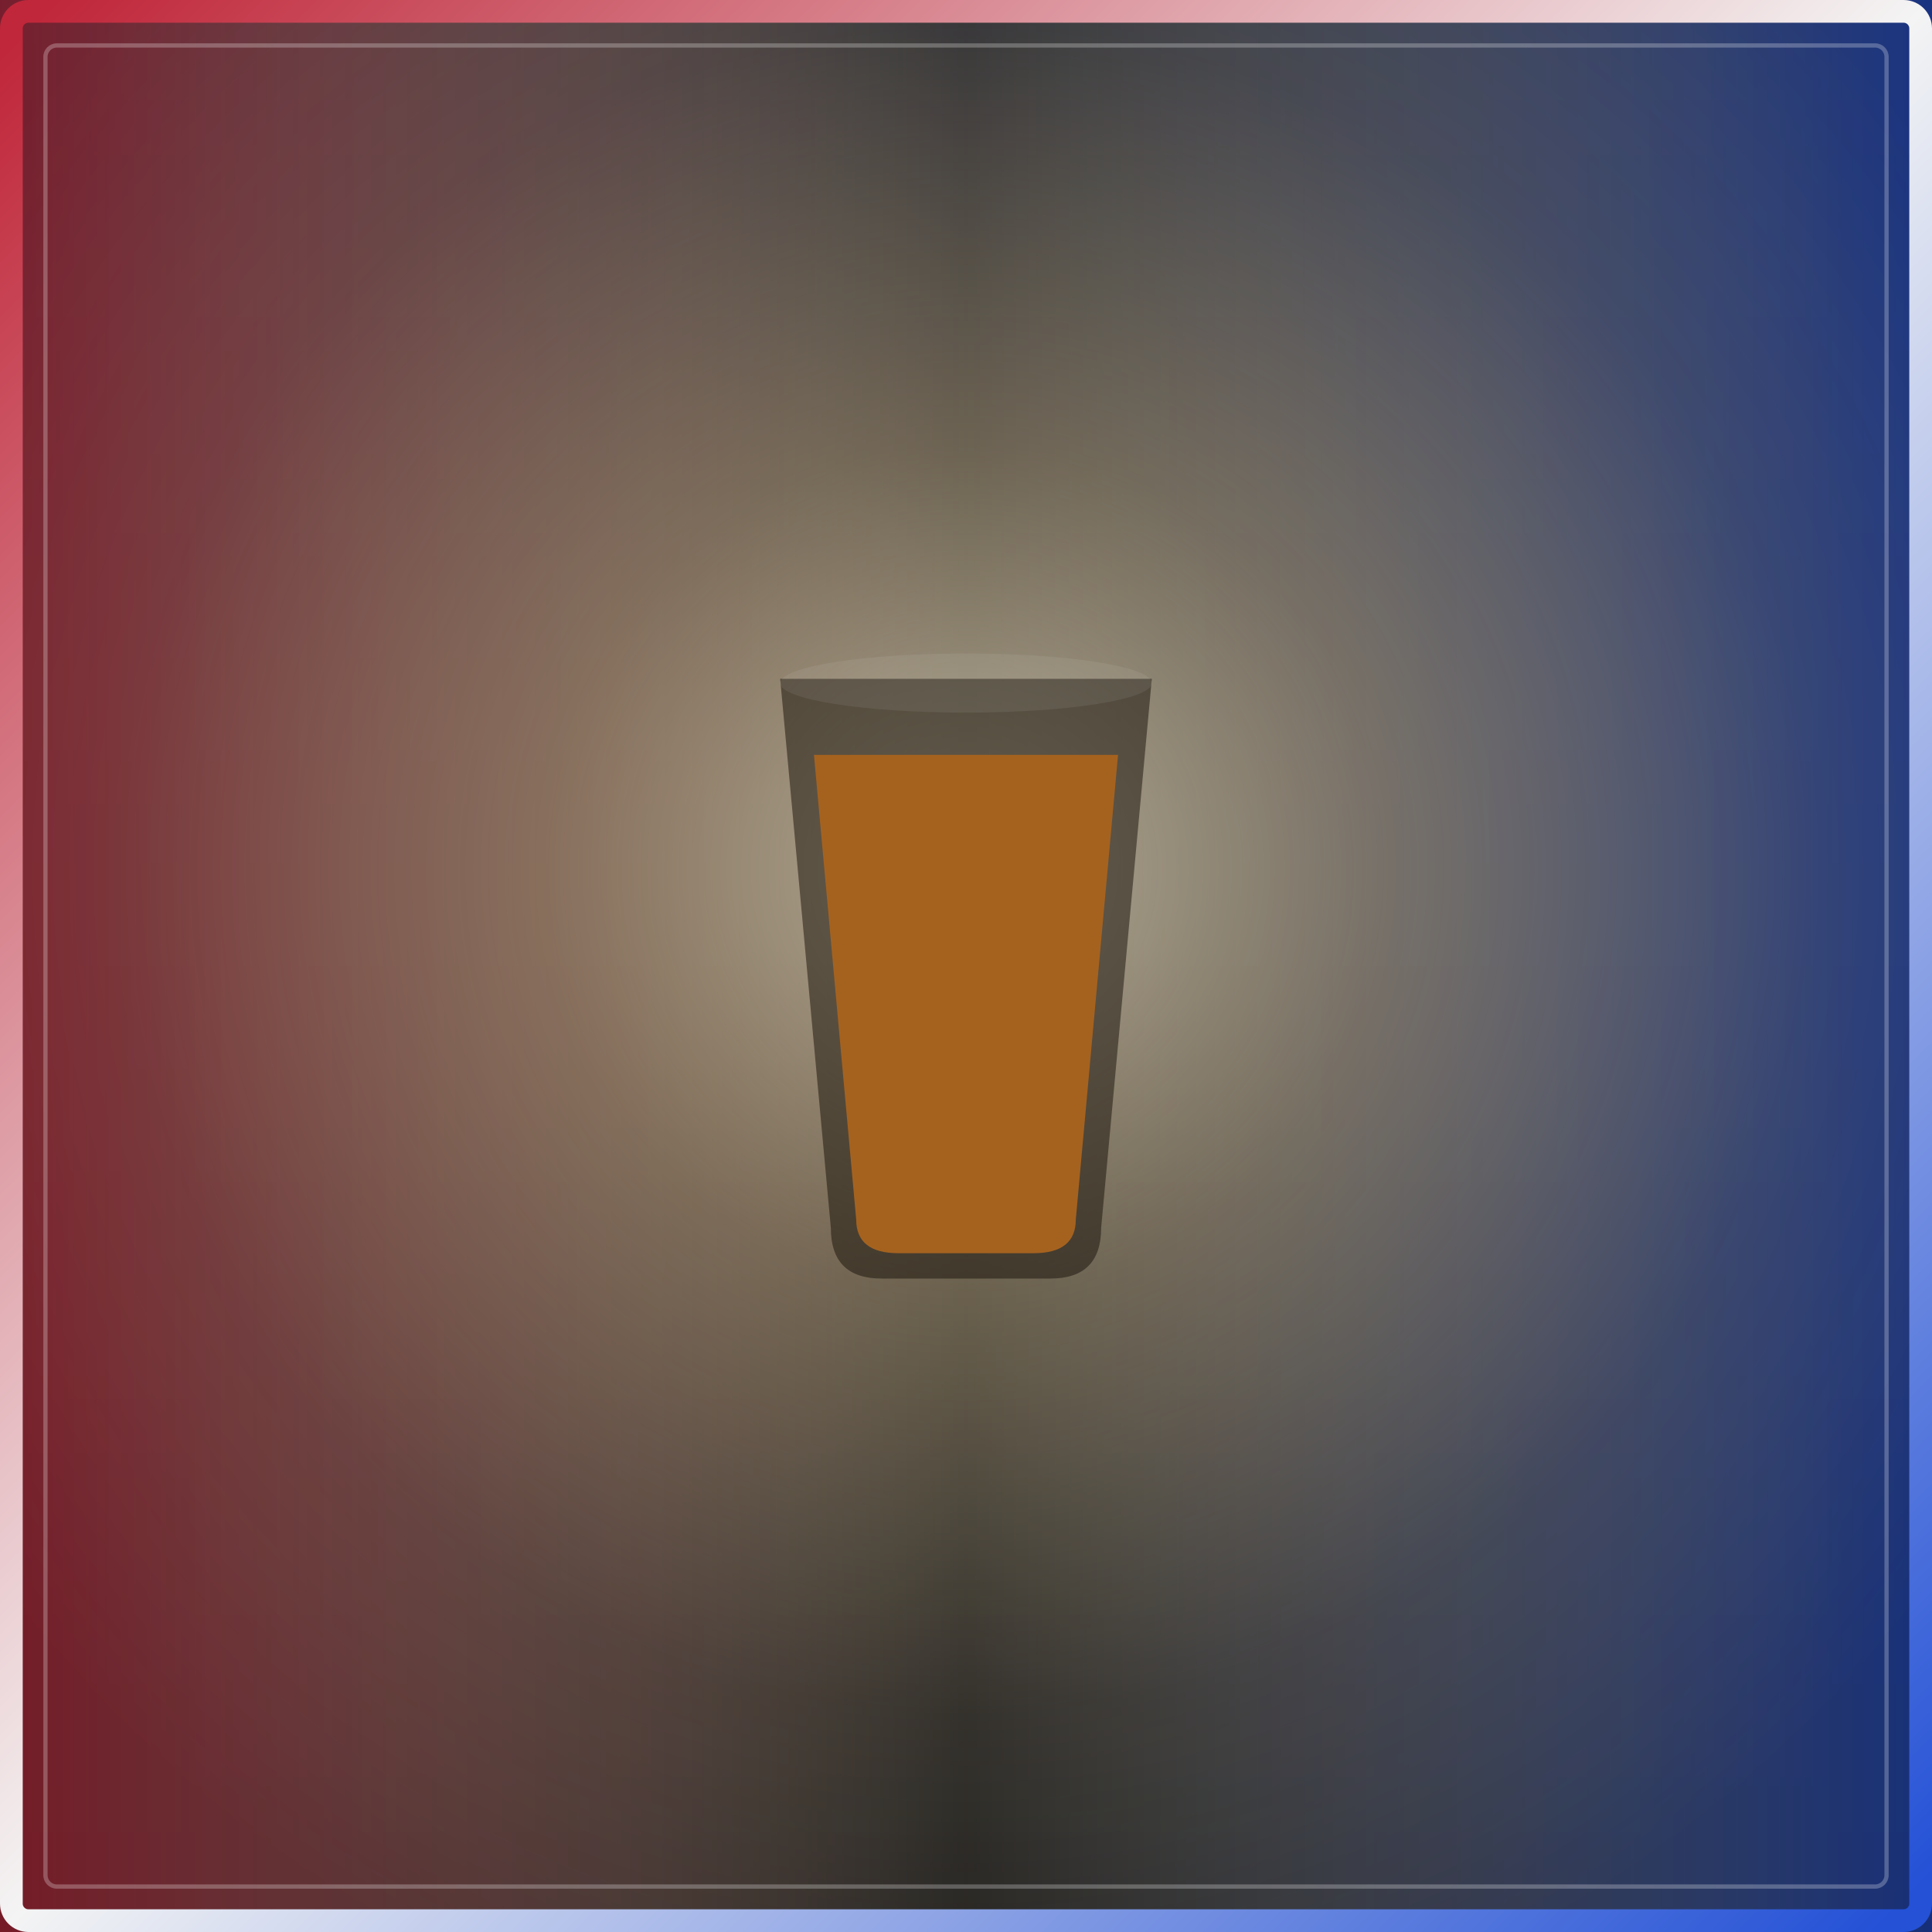
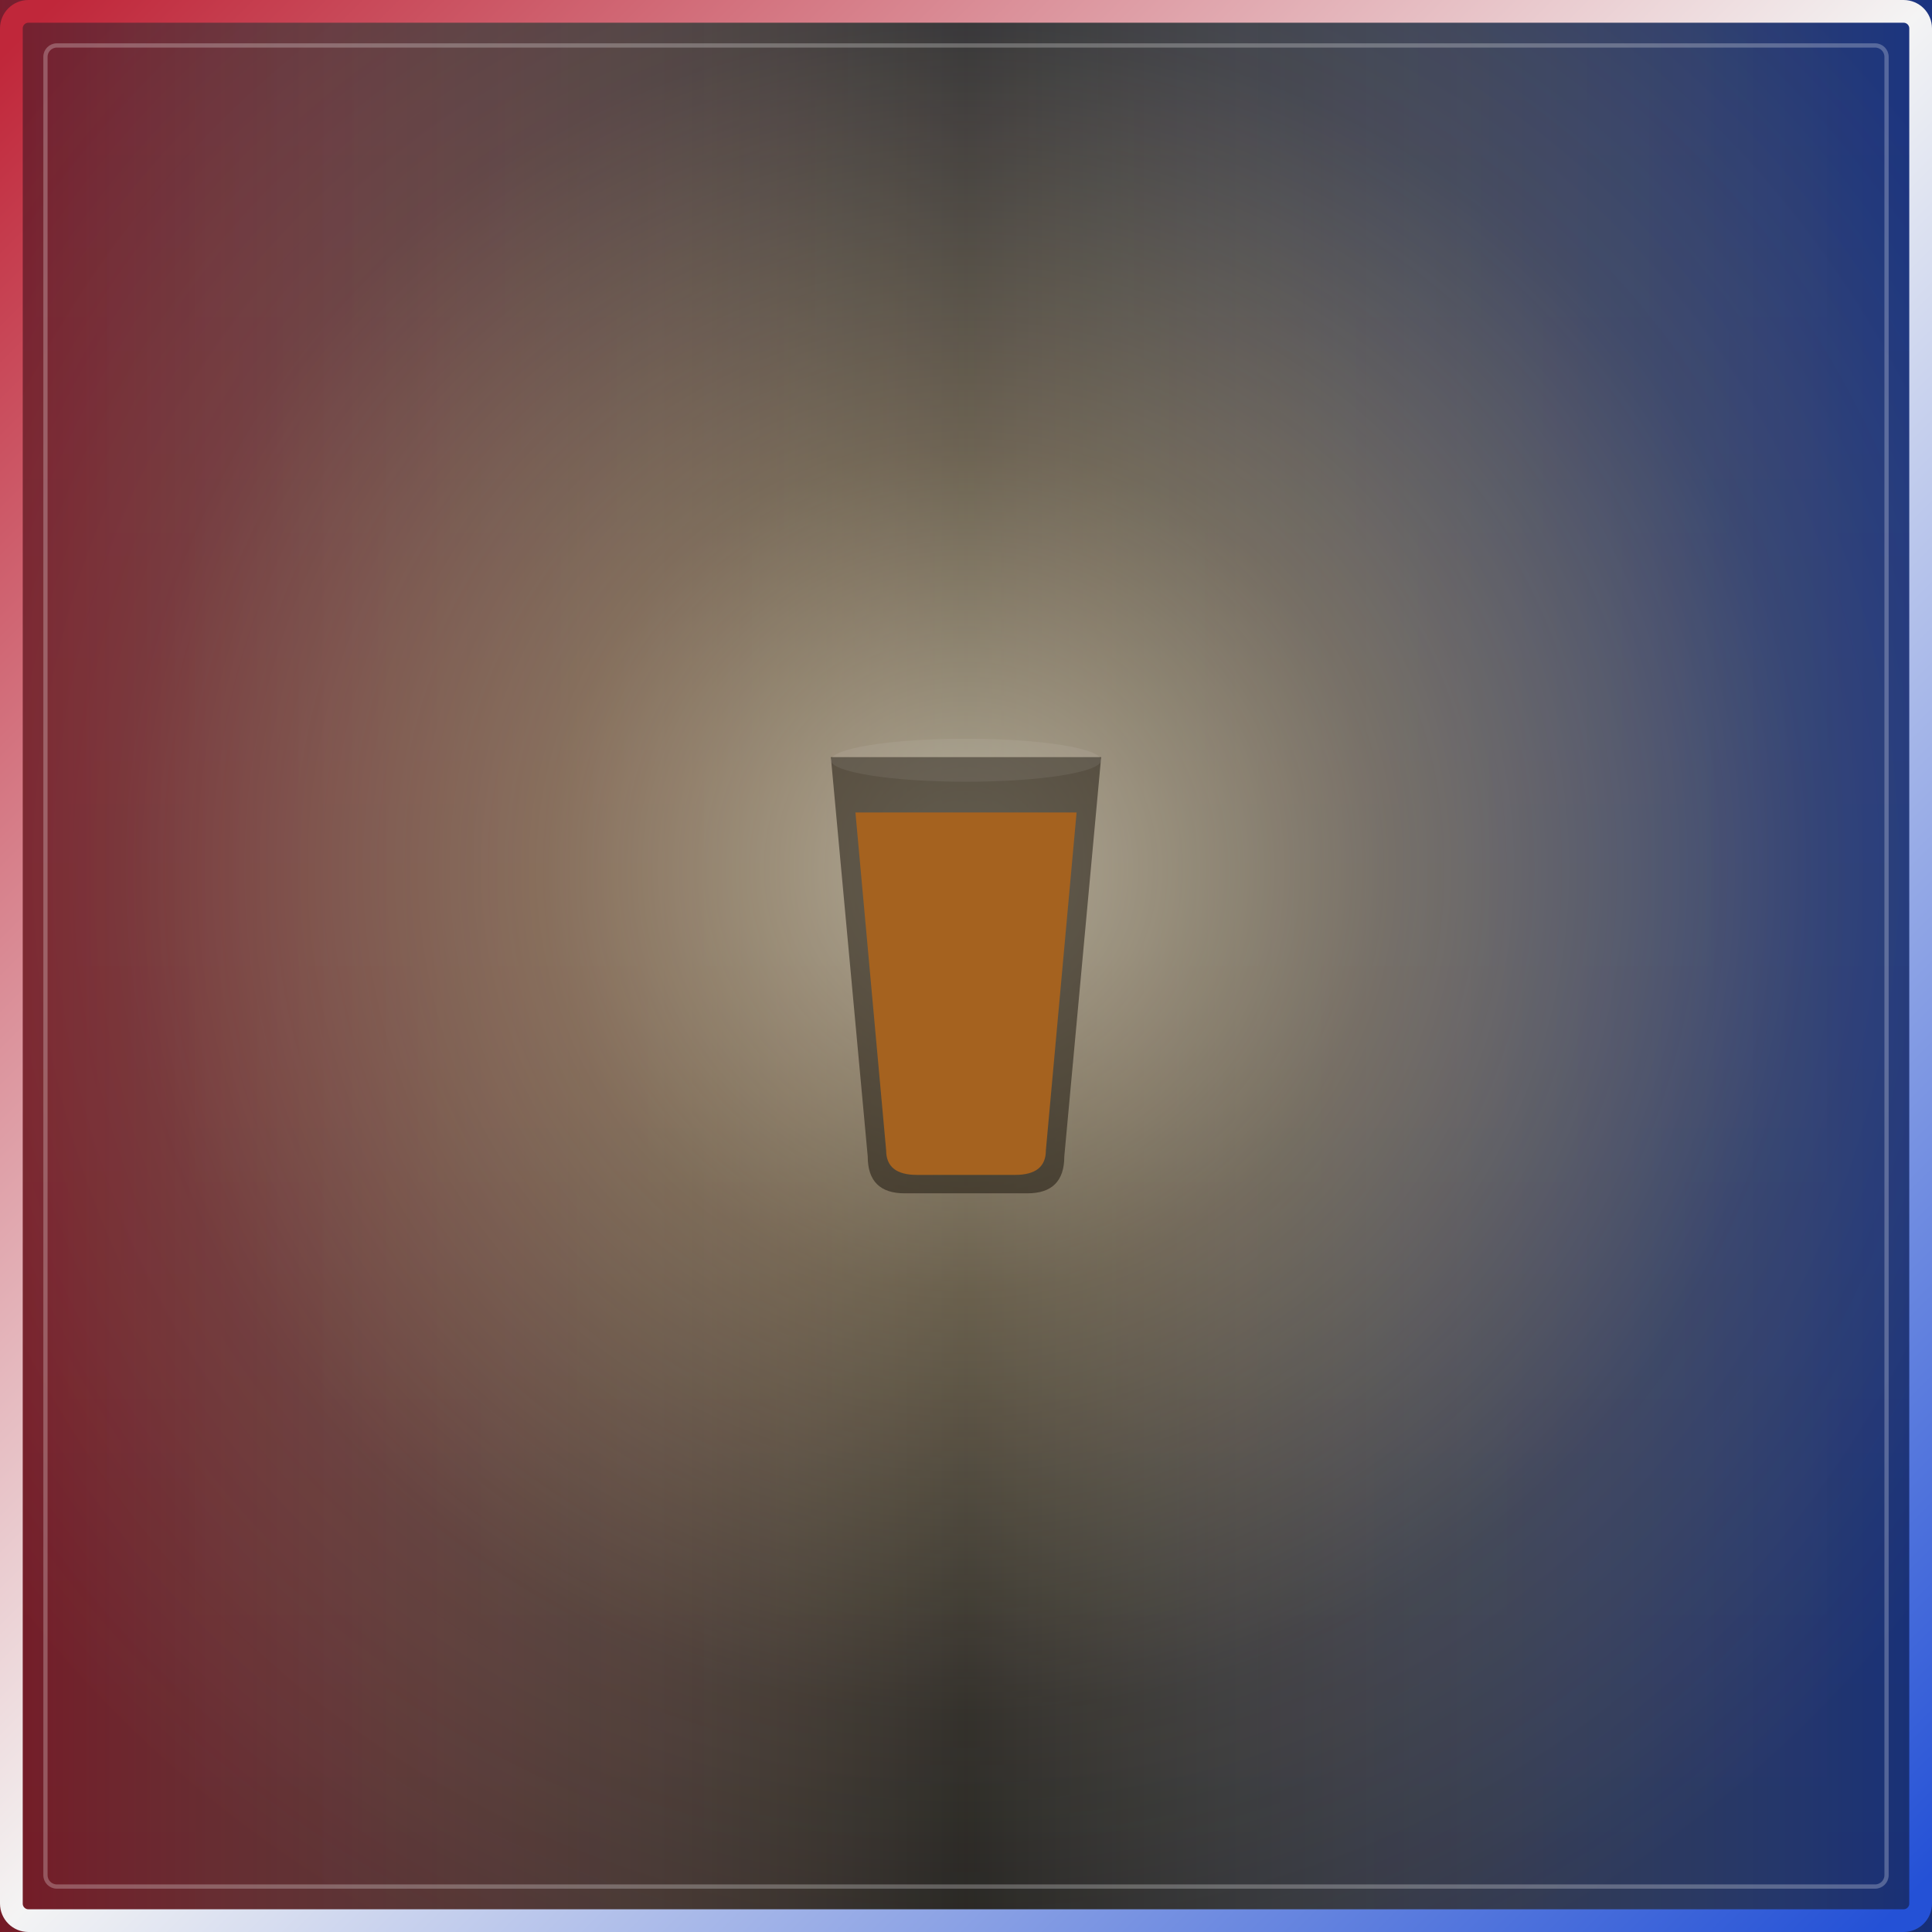
<svg xmlns="http://www.w3.org/2000/svg" width="100%" height="100%" viewBox="0 0 680 680" role="img">
  <defs>
    <linearGradient id="bgGrad" x1="0" y1="0" x2="0" y2="1">
      <stop offset="0" stop-color="#0a0e1a" />
      <stop offset="1" stop-color="#040507" />
    </linearGradient>
    <linearGradient id="patrioticBand" x1="0" y1="0" x2="1" y2="0">
      <stop offset="0" stop-color="#c0273a" stop-opacity="0.6" />
      <stop offset="0.5" stop-color="#fff4d6" stop-opacity="0.12" />
      <stop offset="1" stop-color="#2451d6" stop-opacity="0.55" />
    </linearGradient>
    <linearGradient id="frameGrad" x1="0" y1="0" x2="1" y2="1">
      <stop offset="0" stop-color="#c0273a" />
      <stop offset="0.5" stop-color="#f4f4f4" />
      <stop offset="1" stop-color="#2451d6" />
    </linearGradient>
    <radialGradient id="spot" cx="0.5" cy="0.45" r="0.62">
      <stop offset="0" stop-color="#fff4d6" stop-opacity="0.65" />
      <stop offset="0.35" stop-color="#ffdfa3" stop-opacity="0.32" />
      <stop offset="0.7" stop-color="#ffdfa3" stop-opacity="0.08" />
      <stop offset="1" stop-color="#ffdfa3" stop-opacity="0" />
    </radialGradient>
  </defs>
  <rect x="0" y="0" width="680" height="680" fill="url(#bgGrad)" />
  <rect x="0" y="0" width="680" height="680" fill="url(#patrioticBand)" />
  <rect x="0" y="0" width="680" height="680" fill="url(#spot)" />
-   <g transform="translate(-165.41,-132.70) scale(1.4865)">
+   <g transform="translate(-27.57,-3.78) scale(1.0811)">
    <path d="M296 250 L384 250 L372 380 Q372 392 360 392 L320 392 Q308 392 308 380 Z" fill="#160f08" opacity="0.5" />
    <path d="M304 268 L376 268 L366 378 Q366 386 356 386 L324 386 Q314 386 314 378 Z" fill="#a5621f" />
    <ellipse cx="340" cy="251" rx="44" ry="7" fill="#ffffff" opacity="0.07" />
  </g>
  <rect x="4" y="4" width="672" height="672" rx="6" fill="none" stroke="url(#frameGrad)" stroke-width="8" />
  <rect x="16" y="16" width="648" height="648" rx="4" fill="none" stroke="#ffffff" stroke-opacity="0.25" stroke-width="1.5" />
</svg>
